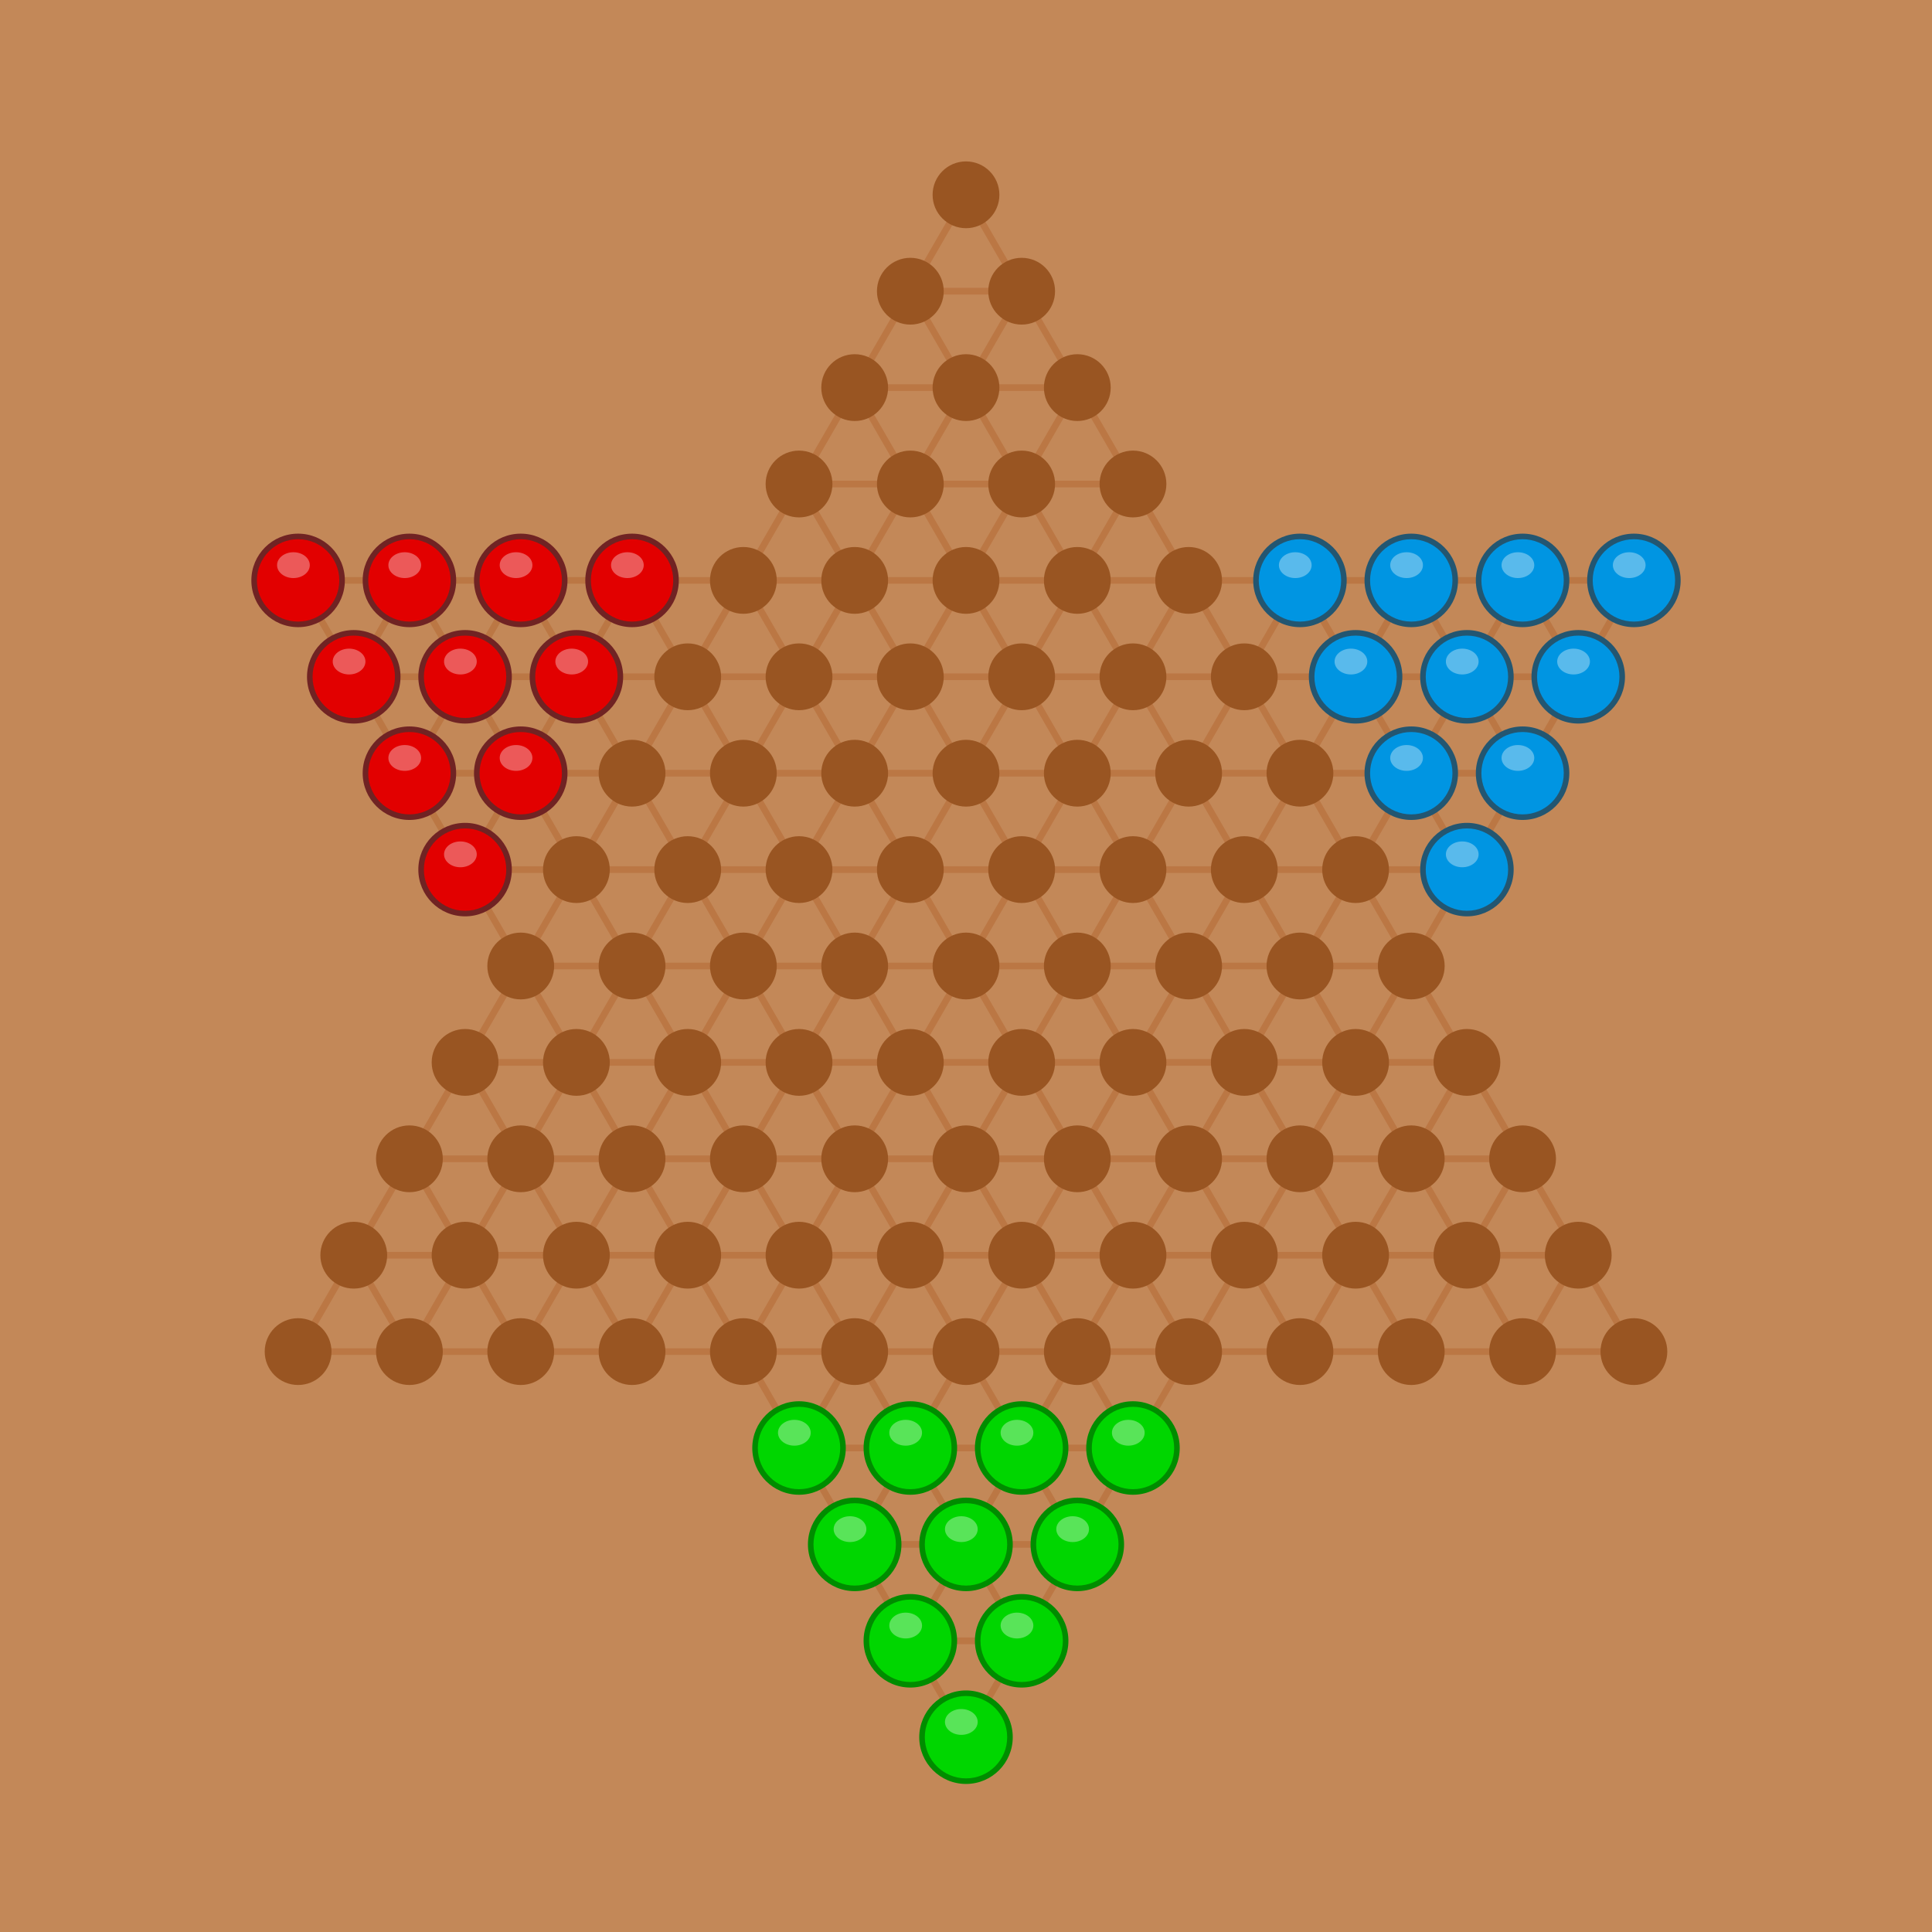
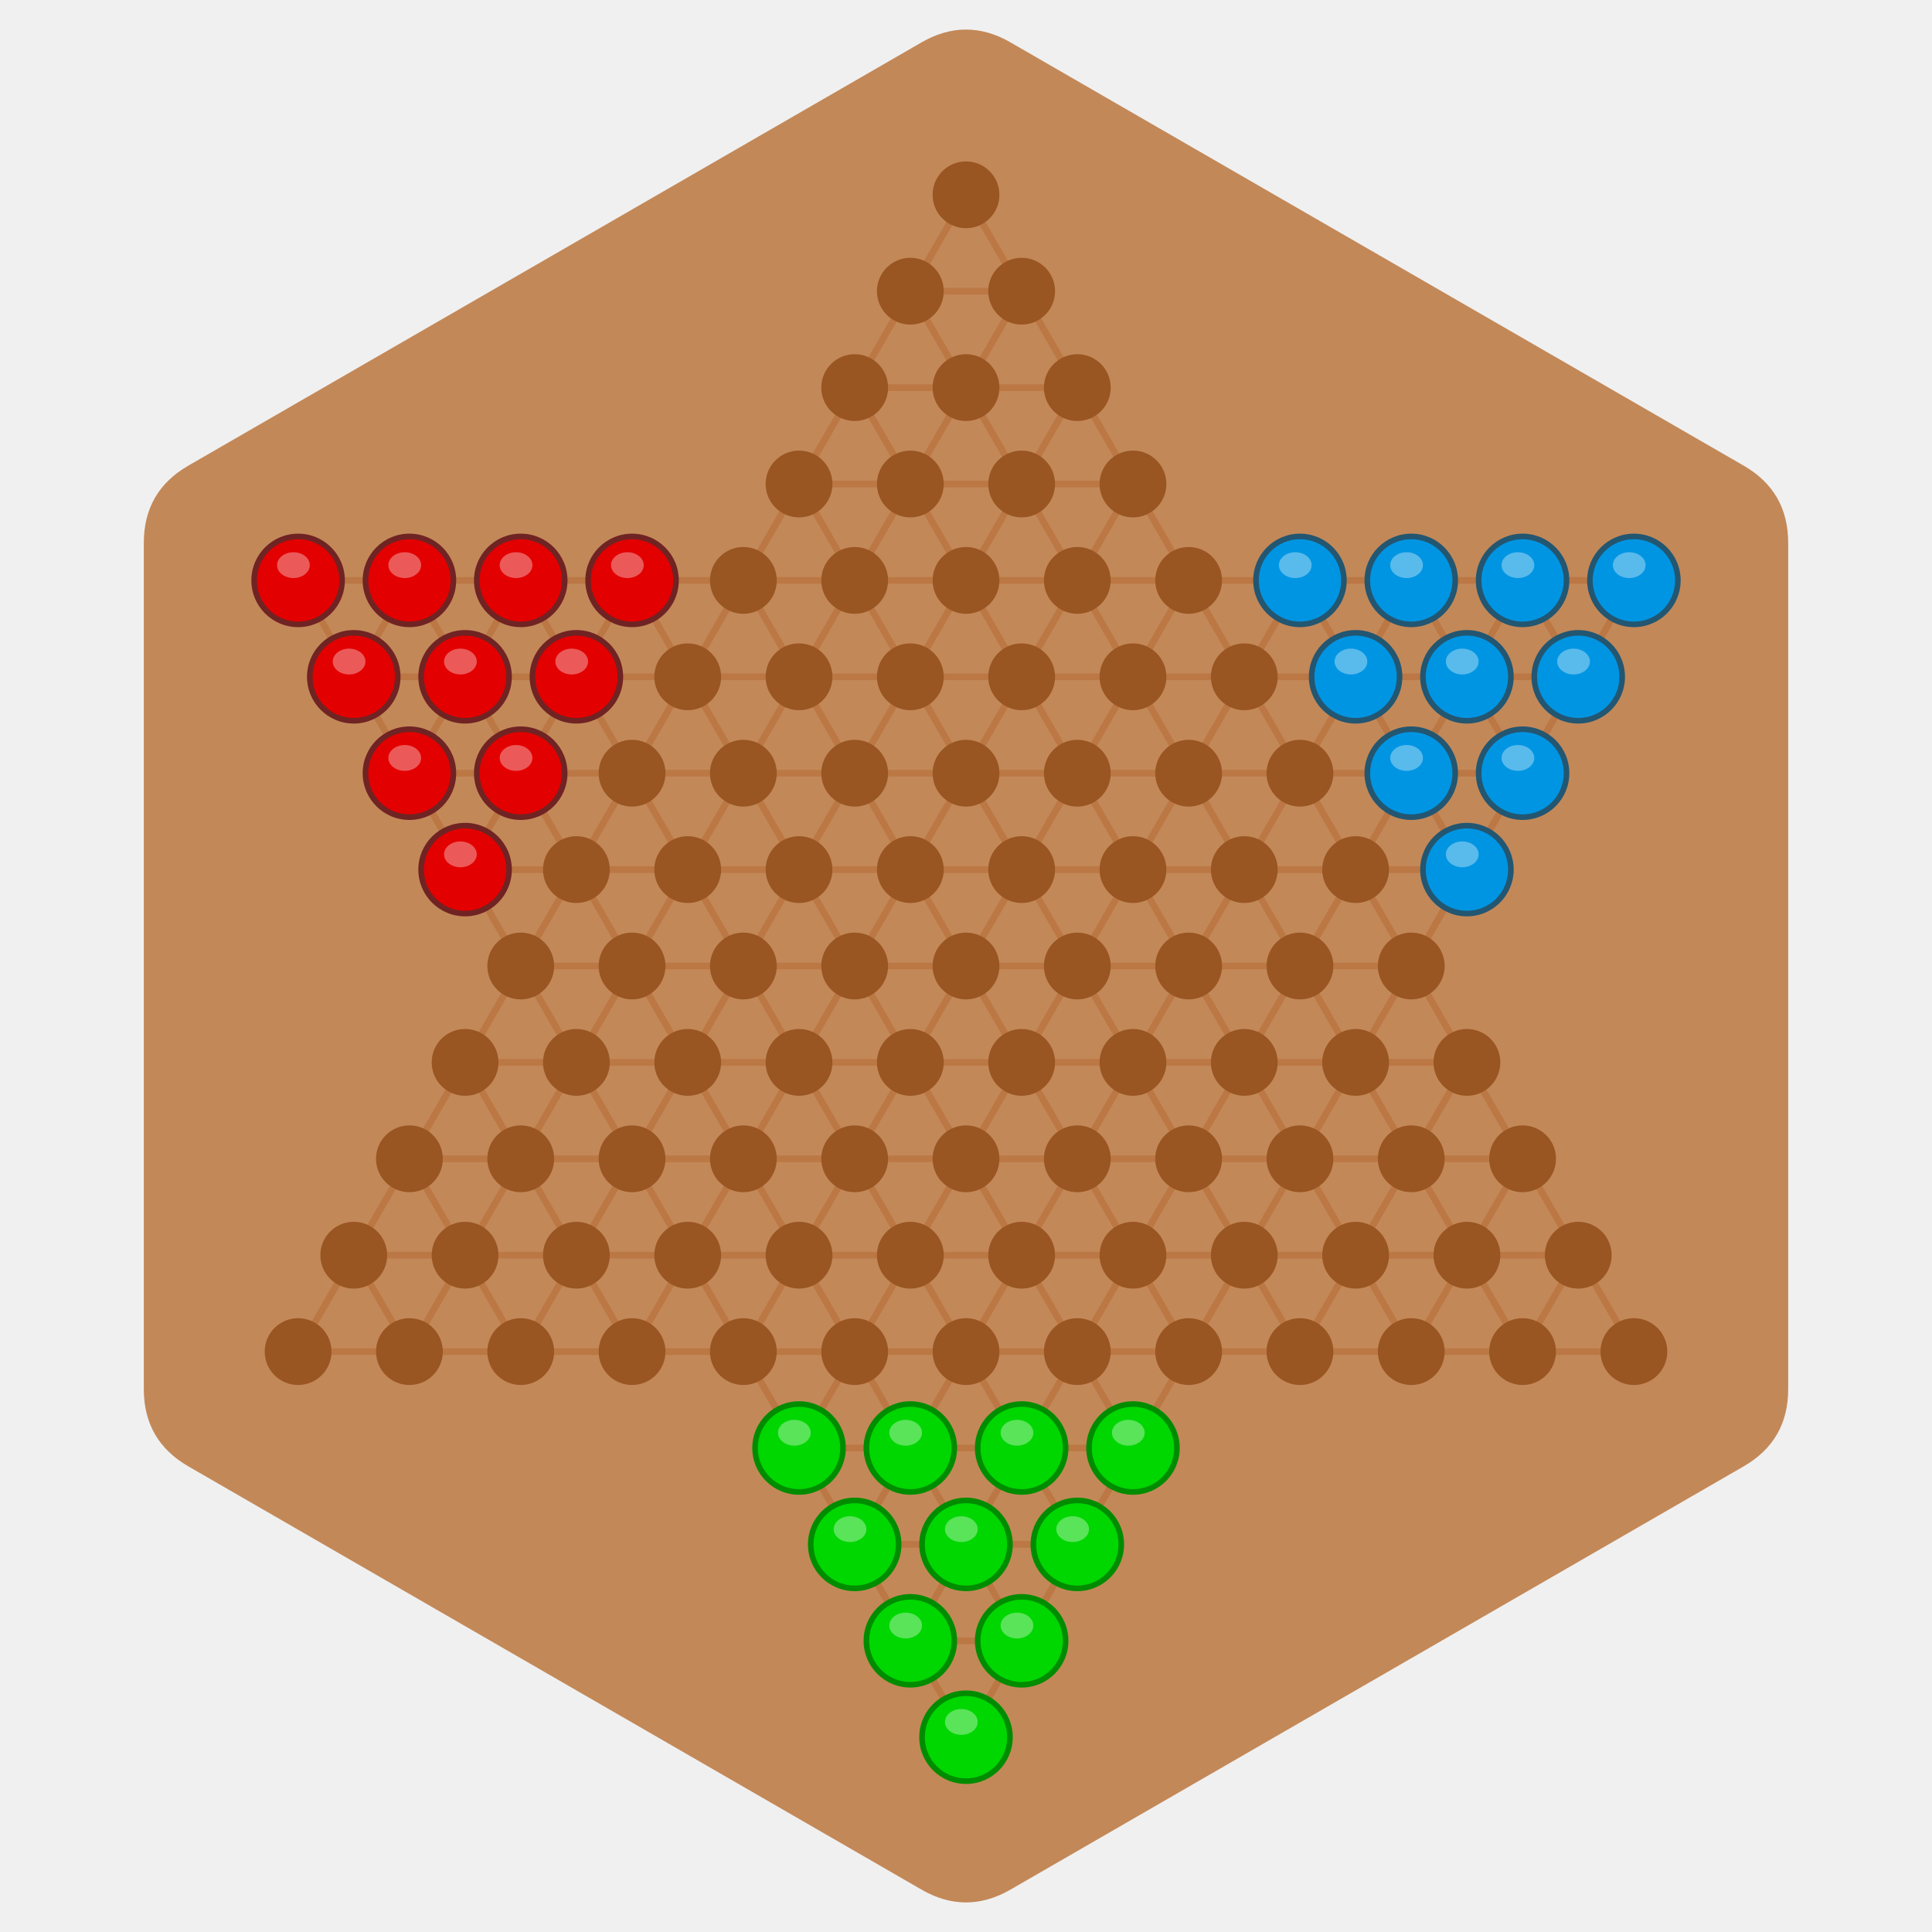
<svg xmlns="http://www.w3.org/2000/svg" width="1024" height="1024" viewBox="-2.678 -0.884 17.356 17.356" preserveAspectRatio="xMidYMid meet">
  <defs>
    <g id="peg0">
      <circle r="0.42" fill="#235671" />
      <circle r="0.37" fill="#0095e2" />
      <ellipse cx="-0.042" cy="-0.137" rx="0.147" ry="0.116" fill="#ffffff" fill-opacity="0.35" />
    </g>
    <g id="peg1">
      <circle r="0.42" fill="#008c00" />
      <circle r="0.37" fill="#00d600" />
      <ellipse cx="-0.042" cy="-0.137" rx="0.147" ry="0.116" fill="#ffffff" fill-opacity="0.35" />
    </g>
    <g id="peg2">
      <circle r="0.42" fill="#702323" />
      <circle r="0.37" fill="#e20000" />
      <ellipse cx="-0.042" cy="-0.137" rx="0.147" ry="0.116" fill="#ffffff" fill-opacity="0.35" />
    </g>
  </defs>
-   <rect id="background" x="-2.678" y="-0.884" width="17.356" height="17.356" fill="#c38858" />
+   <path id="board" d="M-1.386 3.992 Q-1.386 3.53 -0.986 3.299 L5.6 -0.503 Q6 -0.734 6.4 -0.503 L12.986 3.299 Q13.386 3.53 13.386 3.992 L13.386 11.596 Q13.386 12.058 12.986 12.289 L6.4 16.091 Q6 16.322 5.6 16.091 L-0.986 12.289 Q-1.386 12.058 -1.386 11.596 Z" fill="#c38858" />
  <path d="M6 0.866L6.5 1.732 M6 0.866L5.5 1.732 M5.5 1.732L6.5 1.732 M5.5 1.732L6 2.598 M5.5 1.732L5 2.598 M6.5 1.732L7 2.598 M6.5 1.732L6 2.598 M5 2.598L6 2.598 M5 2.598L5.5 3.464 M5 2.598L4.5 3.464 M6 2.598L7 2.598 M6 2.598L6.5 3.464 M6 2.598L5.5 3.464 M7 2.598L7.5 3.464 M7 2.598L6.5 3.464 M4.5 3.464L5.5 3.464 M4.5 3.464L5 4.33 M4.5 3.464L4 4.33 M5.5 3.464L6.5 3.464 M5.5 3.464L6 4.33 M5.5 3.464L5 4.33 M6.5 3.464L7.5 3.464 M6.5 3.464L7 4.33 M6.5 3.464L6 4.33 M7.5 3.464L8 4.33 M7.5 3.464L7 4.33 M0 4.33L1 4.33 M0 4.33L0.5 5.196 M1 4.33L2 4.33 M1 4.33L1.5 5.196 M1 4.33L0.5 5.196 M2 4.33L3 4.33 M2 4.33L2.5 5.196 M2 4.33L1.5 5.196 M3 4.33L4 4.33 M3 4.33L3.5 5.196 M3 4.33L2.5 5.196 M4 4.33L5 4.33 M4 4.33L4.5 5.196 M4 4.33L3.5 5.196 M5 4.33L6 4.33 M5 4.33L5.5 5.196 M5 4.33L4.5 5.196 M6 4.33L7 4.33 M6 4.33L6.5 5.196 M6 4.33L5.5 5.196 M7 4.33L8 4.33 M7 4.33L7.5 5.196 M7 4.33L6.5 5.196 M8 4.33L9 4.33 M8 4.33L8.5 5.196 M8 4.33L7.5 5.196 M9 4.33L10 4.33 M9 4.33L9.5 5.196 M9 4.33L8.5 5.196 M10 4.33L11 4.33 M10 4.33L10.5 5.196 M10 4.33L9.5 5.196 M11 4.33L12 4.33 M11 4.33L11.5 5.196 M11 4.33L10.5 5.196 M12 4.33L11.5 5.196 M0.5 5.196L1.5 5.196 M0.5 5.196L1 6.062 M1.5 5.196L2.5 5.196 M1.5 5.196L2 6.062 M1.5 5.196L1 6.062 M2.5 5.196L3.5 5.196 M2.5 5.196L3 6.062 M2.5 5.196L2 6.062 M3.5 5.196L4.5 5.196 M3.5 5.196L4 6.062 M3.5 5.196L3 6.062 M4.5 5.196L5.5 5.196 M4.5 5.196L5 6.062 M4.5 5.196L4 6.062 M5.5 5.196L6.5 5.196 M5.5 5.196L6 6.062 M5.5 5.196L5 6.062 M6.5 5.196L7.5 5.196 M6.5 5.196L7 6.062 M6.5 5.196L6 6.062 M7.5 5.196L8.5 5.196 M7.5 5.196L8 6.062 M7.5 5.196L7 6.062 M8.5 5.196L9.5 5.196 M8.5 5.196L9 6.062 M8.5 5.196L8 6.062 M9.5 5.196L10.5 5.196 M9.5 5.196L10 6.062 M9.5 5.196L9 6.062 M10.5 5.196L11.5 5.196 M10.5 5.196L11 6.062 M10.5 5.196L10 6.062 M11.5 5.196L11 6.062 M1 6.062L2 6.062 M1 6.062L1.5 6.928 M2 6.062L3 6.062 M2 6.062L2.5 6.928 M2 6.062L1.5 6.928 M3 6.062L4 6.062 M3 6.062L3.5 6.928 M3 6.062L2.5 6.928 M4 6.062L5 6.062 M4 6.062L4.5 6.928 M4 6.062L3.5 6.928 M5 6.062L6 6.062 M5 6.062L5.5 6.928 M5 6.062L4.5 6.928 M6 6.062L7 6.062 M6 6.062L6.5 6.928 M6 6.062L5.5 6.928 M7 6.062L8 6.062 M7 6.062L7.5 6.928 M7 6.062L6.5 6.928 M8 6.062L9 6.062 M8 6.062L8.5 6.928 M8 6.062L7.5 6.928 M9 6.062L10 6.062 M9 6.062L9.5 6.928 M9 6.062L8.5 6.928 M10 6.062L11 6.062 M10 6.062L10.5 6.928 M10 6.062L9.5 6.928 M11 6.062L10.5 6.928 M1.5 6.928L2.5 6.928 M1.5 6.928L2 7.794 M2.5 6.928L3.5 6.928 M2.5 6.928L3 7.794 M2.5 6.928L2 7.794 M3.5 6.928L4.5 6.928 M3.5 6.928L4 7.794 M3.5 6.928L3 7.794 M4.5 6.928L5.5 6.928 M4.5 6.928L5 7.794 M4.5 6.928L4 7.794 M5.5 6.928L6.5 6.928 M5.5 6.928L6 7.794 M5.5 6.928L5 7.794 M6.5 6.928L7.5 6.928 M6.5 6.928L7 7.794 M6.5 6.928L6 7.794 M7.5 6.928L8.5 6.928 M7.5 6.928L8 7.794 M7.5 6.928L7 7.794 M8.5 6.928L9.5 6.928 M8.5 6.928L9 7.794 M8.5 6.928L8 7.794 M9.5 6.928L10.5 6.928 M9.5 6.928L10 7.794 M9.5 6.928L9 7.794 M10.5 6.928L10 7.794 M2 7.794L3 7.794 M2 7.794L2.5 8.66 M2 7.794L1.5 8.66 M3 7.794L4 7.794 M3 7.794L3.5 8.66 M3 7.794L2.5 8.66 M4 7.794L5 7.794 M4 7.794L4.5 8.66 M4 7.794L3.5 8.66 M5 7.794L6 7.794 M5 7.794L5.5 8.66 M5 7.794L4.5 8.66 M6 7.794L7 7.794 M6 7.794L6.5 8.66 M6 7.794L5.5 8.66 M7 7.794L8 7.794 M7 7.794L7.5 8.66 M7 7.794L6.5 8.66 M8 7.794L9 7.794 M8 7.794L8.5 8.66 M8 7.794L7.5 8.66 M9 7.794L10 7.794 M9 7.794L9.5 8.66 M9 7.794L8.5 8.66 M10 7.794L10.5 8.66 M10 7.794L9.5 8.66 M1.5 8.66L2.5 8.66 M1.5 8.66L2 9.526 M1.5 8.66L1 9.526 M2.5 8.66L3.5 8.66 M2.5 8.66L3 9.526 M2.5 8.66L2 9.526 M3.5 8.66L4.5 8.66 M3.5 8.66L4 9.526 M3.5 8.66L3 9.526 M4.5 8.66L5.5 8.66 M4.5 8.66L5 9.526 M4.5 8.66L4 9.526 M5.5 8.66L6.5 8.66 M5.5 8.66L6 9.526 M5.5 8.66L5 9.526 M6.5 8.66L7.5 8.66 M6.5 8.66L7 9.526 M6.5 8.66L6 9.526 M7.5 8.66L8.5 8.66 M7.5 8.66L8 9.526 M7.5 8.66L7 9.526 M8.5 8.66L9.5 8.66 M8.5 8.66L9 9.526 M8.5 8.66L8 9.526 M9.5 8.66L10.5 8.66 M9.5 8.66L10 9.526 M9.5 8.66L9 9.526 M10.5 8.66L11 9.526 M10.5 8.66L10 9.526 M1 9.526L2 9.526 M1 9.526L1.5 10.392 M1 9.526L0.5 10.392 M2 9.526L3 9.526 M2 9.526L2.5 10.392 M2 9.526L1.5 10.392 M3 9.526L4 9.526 M3 9.526L3.5 10.392 M3 9.526L2.5 10.392 M4 9.526L5 9.526 M4 9.526L4.5 10.392 M4 9.526L3.5 10.392 M5 9.526L6 9.526 M5 9.526L5.5 10.392 M5 9.526L4.5 10.392 M6 9.526L7 9.526 M6 9.526L6.5 10.392 M6 9.526L5.5 10.392 M7 9.526L8 9.526 M7 9.526L7.5 10.392 M7 9.526L6.5 10.392 M8 9.526L9 9.526 M8 9.526L8.5 10.392 M8 9.526L7.5 10.392 M9 9.526L10 9.526 M9 9.526L9.5 10.392 M9 9.526L8.5 10.392 M10 9.526L11 9.526 M10 9.526L10.5 10.392 M10 9.526L9.5 10.392 M11 9.526L11.5 10.392 M11 9.526L10.5 10.392 M0.5 10.392L1.5 10.392 M0.5 10.392L1 11.258 M0.5 10.392L0 11.258 M1.5 10.392L2.5 10.392 M1.5 10.392L2 11.258 M1.5 10.392L1 11.258 M2.5 10.392L3.5 10.392 M2.5 10.392L3 11.258 M2.5 10.392L2 11.258 M3.5 10.392L4.5 10.392 M3.5 10.392L4 11.258 M3.5 10.392L3 11.258 M4.5 10.392L5.5 10.392 M4.5 10.392L5 11.258 M4.5 10.392L4 11.258 M5.5 10.392L6.5 10.392 M5.5 10.392L6 11.258 M5.5 10.392L5 11.258 M6.5 10.392L7.5 10.392 M6.5 10.392L7 11.258 M6.5 10.392L6 11.258 M7.5 10.392L8.5 10.392 M7.5 10.392L8 11.258 M7.5 10.392L7 11.258 M8.5 10.392L9.5 10.392 M8.5 10.392L9 11.258 M8.5 10.392L8 11.258 M9.5 10.392L10.5 10.392 M9.5 10.392L10 11.258 M9.5 10.392L9 11.258 M10.5 10.392L11.5 10.392 M10.5 10.392L11 11.258 M10.5 10.392L10 11.258 M11.5 10.392L12 11.258 M11.5 10.392L11 11.258 M0 11.258L1 11.258 M1 11.258L2 11.258 M2 11.258L3 11.258 M3 11.258L4 11.258 M4 11.258L5 11.258 M4 11.258L4.5 12.124 M5 11.258L6 11.258 M5 11.258L5.5 12.124 M5 11.258L4.5 12.124 M6 11.258L7 11.258 M6 11.258L6.5 12.124 M6 11.258L5.5 12.124 M7 11.258L8 11.258 M7 11.258L7.5 12.124 M7 11.258L6.5 12.124 M8 11.258L9 11.258 M8 11.258L7.5 12.124 M9 11.258L10 11.258 M10 11.258L11 11.258 M11 11.258L12 11.258 M4.5 12.124L5.5 12.124 M4.5 12.124L5 12.99 M5.5 12.124L6.5 12.124 M5.5 12.124L6 12.99 M5.5 12.124L5 12.99 M6.5 12.124L7.5 12.124 M6.5 12.124L7 12.99 M6.5 12.124L6 12.99 M7.5 12.124L7 12.99 M5 12.99L6 12.99 M5 12.99L5.5 13.856 M6 12.99L7 12.99 M6 12.99L6.5 13.856 M6 12.99L5.5 13.856 M7 12.99L6.5 13.856 M5.5 13.856L6.5 13.856 M5.5 13.856L6 14.722 M6.5 13.856L6 14.722" fill="none" stroke="#b74" stroke-width="0.06" stroke-linecap="round" />
  <g id="holes" fill="#952">
    <circle cx="6" cy="0.866" r="0.3" />
    <circle cx="5.5" cy="1.732" r="0.3" />
    <circle cx="6.5" cy="1.732" r="0.3" />
    <circle cx="5" cy="2.598" r="0.3" />
    <circle cx="6" cy="2.598" r="0.3" />
    <circle cx="7" cy="2.598" r="0.3" />
    <circle cx="4.5" cy="3.464" r="0.3" />
    <circle cx="5.5" cy="3.464" r="0.3" />
    <circle cx="6.5" cy="3.464" r="0.3" />
    <circle cx="7.5" cy="3.464" r="0.3" />
    <circle cx="0" cy="4.33" r="0.3" />
    <circle cx="1" cy="4.33" r="0.3" />
    <circle cx="2" cy="4.33" r="0.3" />
    <circle cx="3" cy="4.33" r="0.3" />
    <circle cx="4" cy="4.33" r="0.3" />
    <circle cx="5" cy="4.33" r="0.3" />
    <circle cx="6" cy="4.33" r="0.3" />
    <circle cx="7" cy="4.33" r="0.3" />
    <circle cx="8" cy="4.33" r="0.3" />
    <circle cx="9" cy="4.33" r="0.3" />
    <circle cx="10" cy="4.33" r="0.3" />
    <circle cx="11" cy="4.33" r="0.3" />
    <circle cx="12" cy="4.33" r="0.3" />
    <circle cx="0.5" cy="5.196" r="0.3" />
    <circle cx="1.5" cy="5.196" r="0.3" />
    <circle cx="2.5" cy="5.196" r="0.3" />
    <circle cx="3.5" cy="5.196" r="0.3" />
    <circle cx="4.5" cy="5.196" r="0.3" />
    <circle cx="5.5" cy="5.196" r="0.3" />
    <circle cx="6.5" cy="5.196" r="0.3" />
    <circle cx="7.5" cy="5.196" r="0.3" />
    <circle cx="8.5" cy="5.196" r="0.3" />
    <circle cx="9.5" cy="5.196" r="0.3" />
    <circle cx="10.5" cy="5.196" r="0.3" />
    <circle cx="11.5" cy="5.196" r="0.3" />
    <circle cx="1" cy="6.062" r="0.3" />
    <circle cx="2" cy="6.062" r="0.3" />
    <circle cx="3" cy="6.062" r="0.3" />
    <circle cx="4" cy="6.062" r="0.3" />
    <circle cx="5" cy="6.062" r="0.3" />
    <circle cx="6" cy="6.062" r="0.3" />
    <circle cx="7" cy="6.062" r="0.3" />
    <circle cx="8" cy="6.062" r="0.3" />
    <circle cx="9" cy="6.062" r="0.3" />
    <circle cx="10" cy="6.062" r="0.3" />
    <circle cx="11" cy="6.062" r="0.3" />
    <circle cx="1.5" cy="6.928" r="0.3" />
    <circle cx="2.5" cy="6.928" r="0.3" />
    <circle cx="3.5" cy="6.928" r="0.3" />
    <circle cx="4.5" cy="6.928" r="0.3" />
    <circle cx="5.5" cy="6.928" r="0.3" />
    <circle cx="6.5" cy="6.928" r="0.3" />
    <circle cx="7.5" cy="6.928" r="0.3" />
    <circle cx="8.5" cy="6.928" r="0.3" />
    <circle cx="9.5" cy="6.928" r="0.3" />
    <circle cx="10.5" cy="6.928" r="0.3" />
    <circle cx="2" cy="7.794" r="0.3" />
    <circle cx="3" cy="7.794" r="0.3" />
    <circle cx="4" cy="7.794" r="0.3" />
    <circle cx="5" cy="7.794" r="0.3" />
    <circle cx="6" cy="7.794" r="0.3" />
    <circle cx="7" cy="7.794" r="0.3" />
    <circle cx="8" cy="7.794" r="0.3" />
    <circle cx="9" cy="7.794" r="0.3" />
    <circle cx="10" cy="7.794" r="0.3" />
    <circle cx="1.5" cy="8.66" r="0.3" />
    <circle cx="2.5" cy="8.66" r="0.3" />
    <circle cx="3.5" cy="8.66" r="0.3" />
    <circle cx="4.5" cy="8.66" r="0.3" />
    <circle cx="5.5" cy="8.66" r="0.3" />
    <circle cx="6.5" cy="8.66" r="0.3" />
    <circle cx="7.5" cy="8.66" r="0.3" />
    <circle cx="8.5" cy="8.66" r="0.3" />
    <circle cx="9.5" cy="8.66" r="0.3" />
    <circle cx="10.5" cy="8.66" r="0.3" />
    <circle cx="1" cy="9.526" r="0.3" />
    <circle cx="2" cy="9.526" r="0.3" />
    <circle cx="3" cy="9.526" r="0.3" />
    <circle cx="4" cy="9.526" r="0.3" />
    <circle cx="5" cy="9.526" r="0.3" />
    <circle cx="6" cy="9.526" r="0.3" />
    <circle cx="7" cy="9.526" r="0.3" />
    <circle cx="8" cy="9.526" r="0.3" />
    <circle cx="9" cy="9.526" r="0.3" />
    <circle cx="10" cy="9.526" r="0.3" />
    <circle cx="11" cy="9.526" r="0.3" />
    <circle cx="0.5" cy="10.392" r="0.3" />
    <circle cx="1.5" cy="10.392" r="0.3" />
    <circle cx="2.5" cy="10.392" r="0.3" />
    <circle cx="3.5" cy="10.392" r="0.3" />
    <circle cx="4.5" cy="10.392" r="0.3" />
    <circle cx="5.5" cy="10.392" r="0.3" />
    <circle cx="6.5" cy="10.392" r="0.3" />
    <circle cx="7.5" cy="10.392" r="0.3" />
    <circle cx="8.5" cy="10.392" r="0.3" />
    <circle cx="9.5" cy="10.392" r="0.3" />
    <circle cx="10.5" cy="10.392" r="0.3" />
    <circle cx="11.5" cy="10.392" r="0.3" />
    <circle cx="0" cy="11.258" r="0.3" />
    <circle cx="1" cy="11.258" r="0.3" />
    <circle cx="2" cy="11.258" r="0.3" />
    <circle cx="3" cy="11.258" r="0.3" />
    <circle cx="4" cy="11.258" r="0.3" />
    <circle cx="5" cy="11.258" r="0.3" />
    <circle cx="6" cy="11.258" r="0.3" />
    <circle cx="7" cy="11.258" r="0.3" />
    <circle cx="8" cy="11.258" r="0.3" />
    <circle cx="9" cy="11.258" r="0.3" />
    <circle cx="10" cy="11.258" r="0.3" />
    <circle cx="11" cy="11.258" r="0.3" />
    <circle cx="12" cy="11.258" r="0.3" />
    <circle cx="4.5" cy="12.124" r="0.3" />
    <circle cx="5.5" cy="12.124" r="0.3" />
    <circle cx="6.5" cy="12.124" r="0.3" />
    <circle cx="7.5" cy="12.124" r="0.3" />
    <circle cx="5" cy="12.99" r="0.3" />
    <circle cx="6" cy="12.99" r="0.3" />
    <circle cx="7" cy="12.99" r="0.3" />
    <circle cx="5.5" cy="13.856" r="0.3" />
    <circle cx="6.5" cy="13.856" r="0.3" />
    <circle cx="6" cy="14.722" r="0.3" />
  </g>
  <g id="pegs">
    <use href="#peg2" x="0" y="4.33" />
    <use href="#peg2" x="1" y="4.33" />
    <use href="#peg2" x="2" y="4.33" />
    <use href="#peg2" x="3" y="4.33" />
    <use href="#peg0" x="9" y="4.33" />
    <use href="#peg0" x="10" y="4.33" />
    <use href="#peg0" x="11" y="4.33" />
    <use href="#peg0" x="12" y="4.33" />
    <use href="#peg2" x="0.5" y="5.196" />
    <use href="#peg2" x="1.5" y="5.196" />
    <use href="#peg2" x="2.5" y="5.196" />
    <use href="#peg0" x="9.5" y="5.196" />
    <use href="#peg0" x="10.5" y="5.196" />
    <use href="#peg0" x="11.5" y="5.196" />
    <use href="#peg2" x="1" y="6.062" />
    <use href="#peg2" x="2" y="6.062" />
    <use href="#peg0" x="10" y="6.062" />
    <use href="#peg0" x="11" y="6.062" />
    <use href="#peg2" x="1.5" y="6.928" />
    <use href="#peg0" x="10.5" y="6.928" />
    <use href="#peg1" x="4.5" y="12.124" />
    <use href="#peg1" x="5.5" y="12.124" />
    <use href="#peg1" x="6.5" y="12.124" />
    <use href="#peg1" x="7.5" y="12.124" />
    <use href="#peg1" x="5" y="12.99" />
    <use href="#peg1" x="6" y="12.99" />
    <use href="#peg1" x="7" y="12.99" />
    <use href="#peg1" x="5.5" y="13.856" />
    <use href="#peg1" x="6.5" y="13.856" />
    <use href="#peg1" x="6" y="14.722" />
  </g>
</svg>
